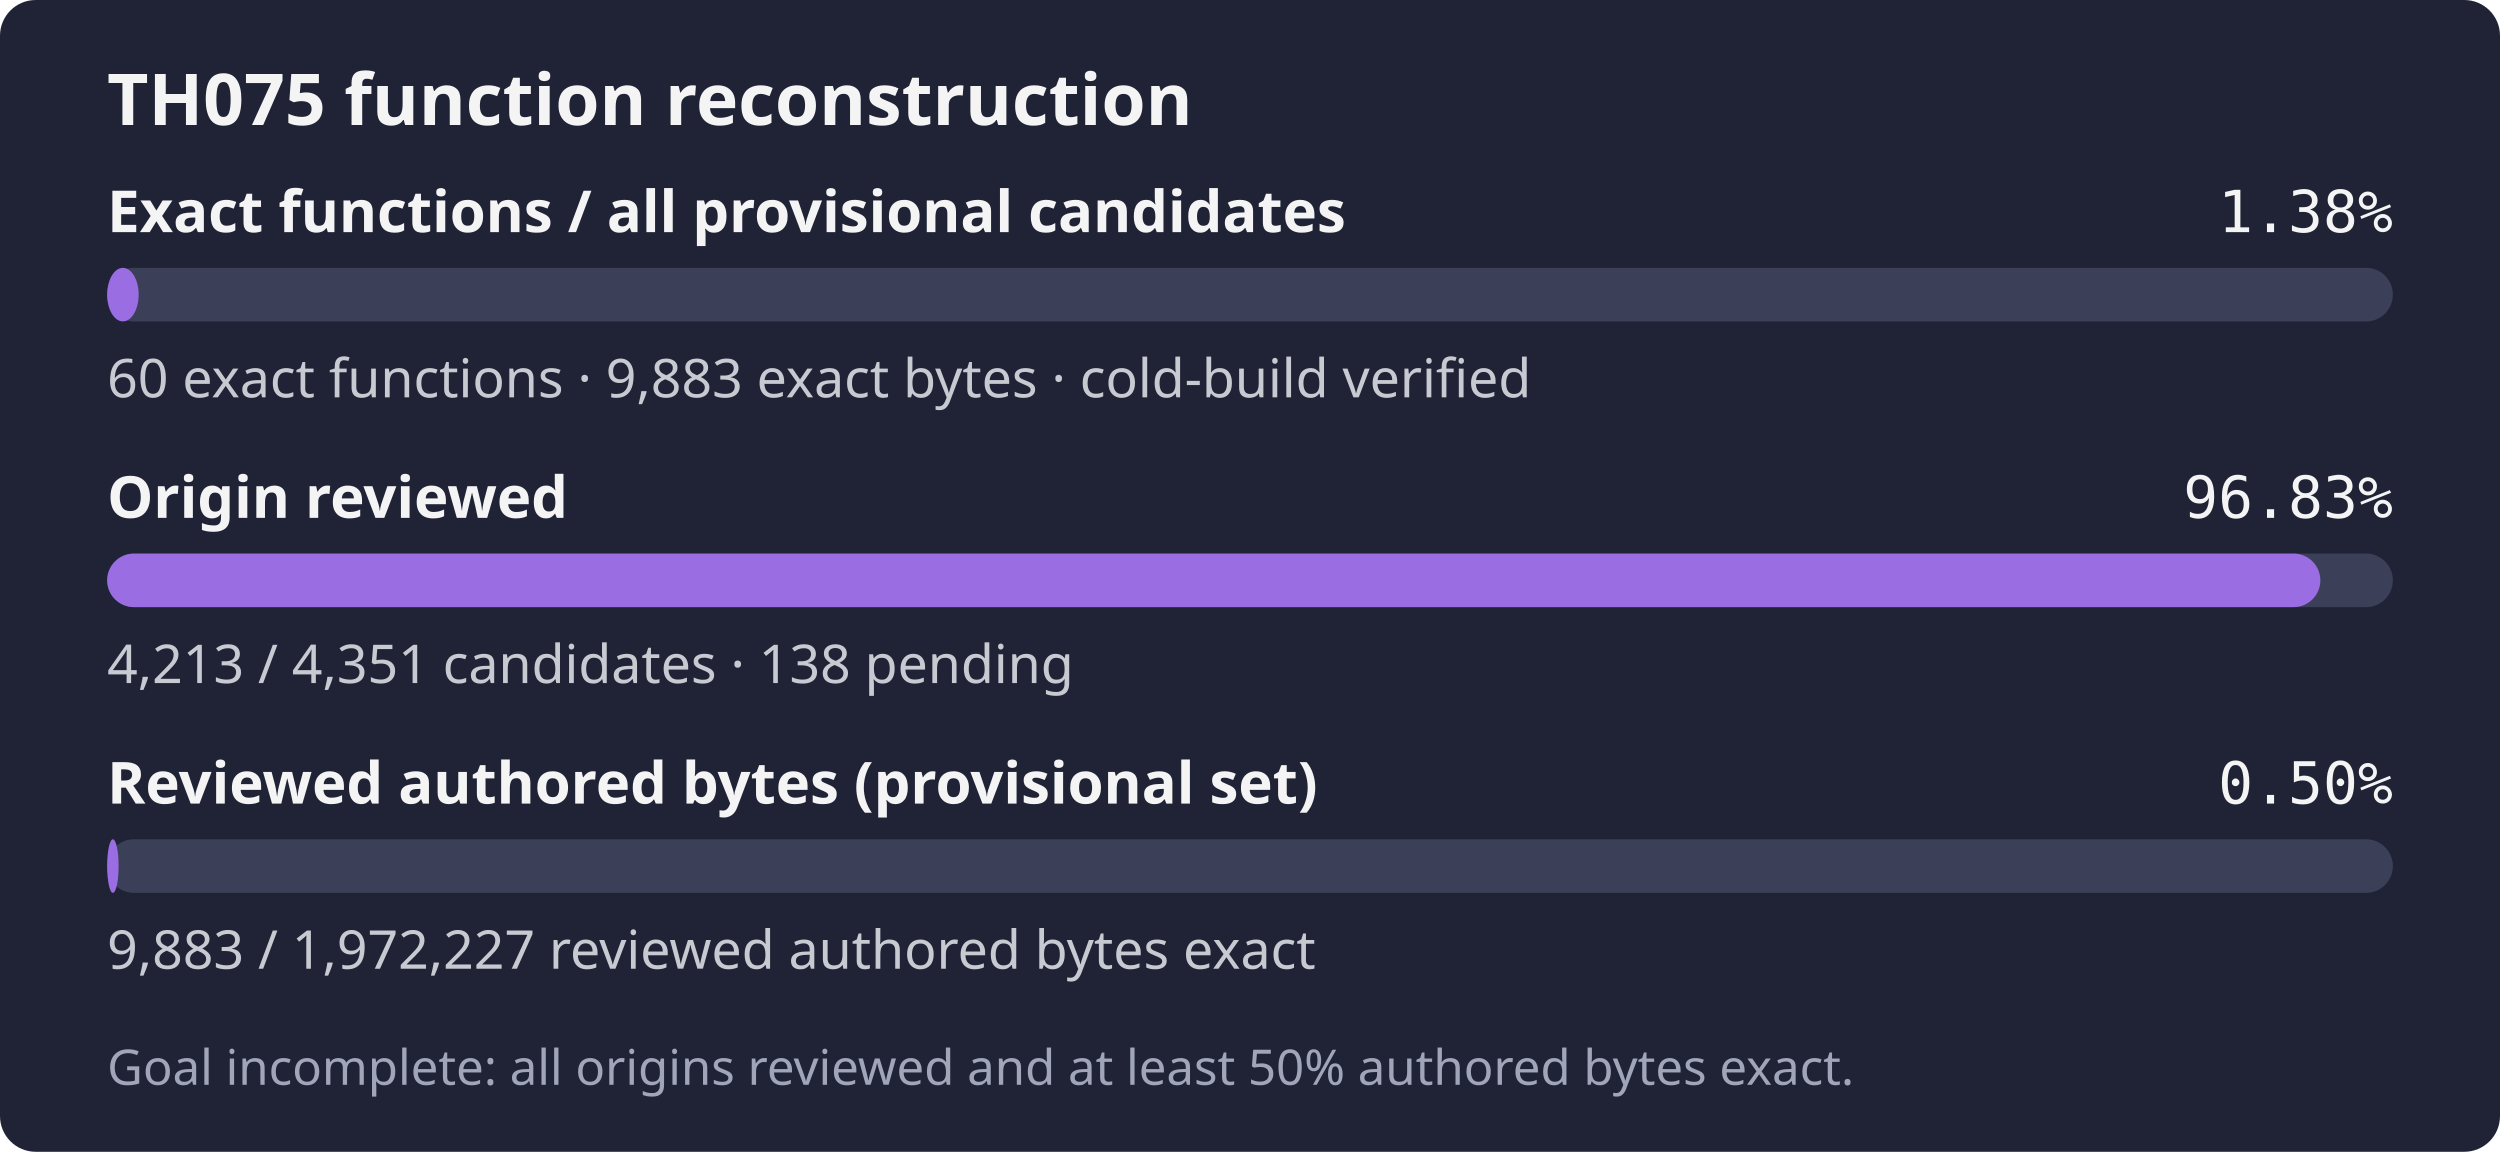
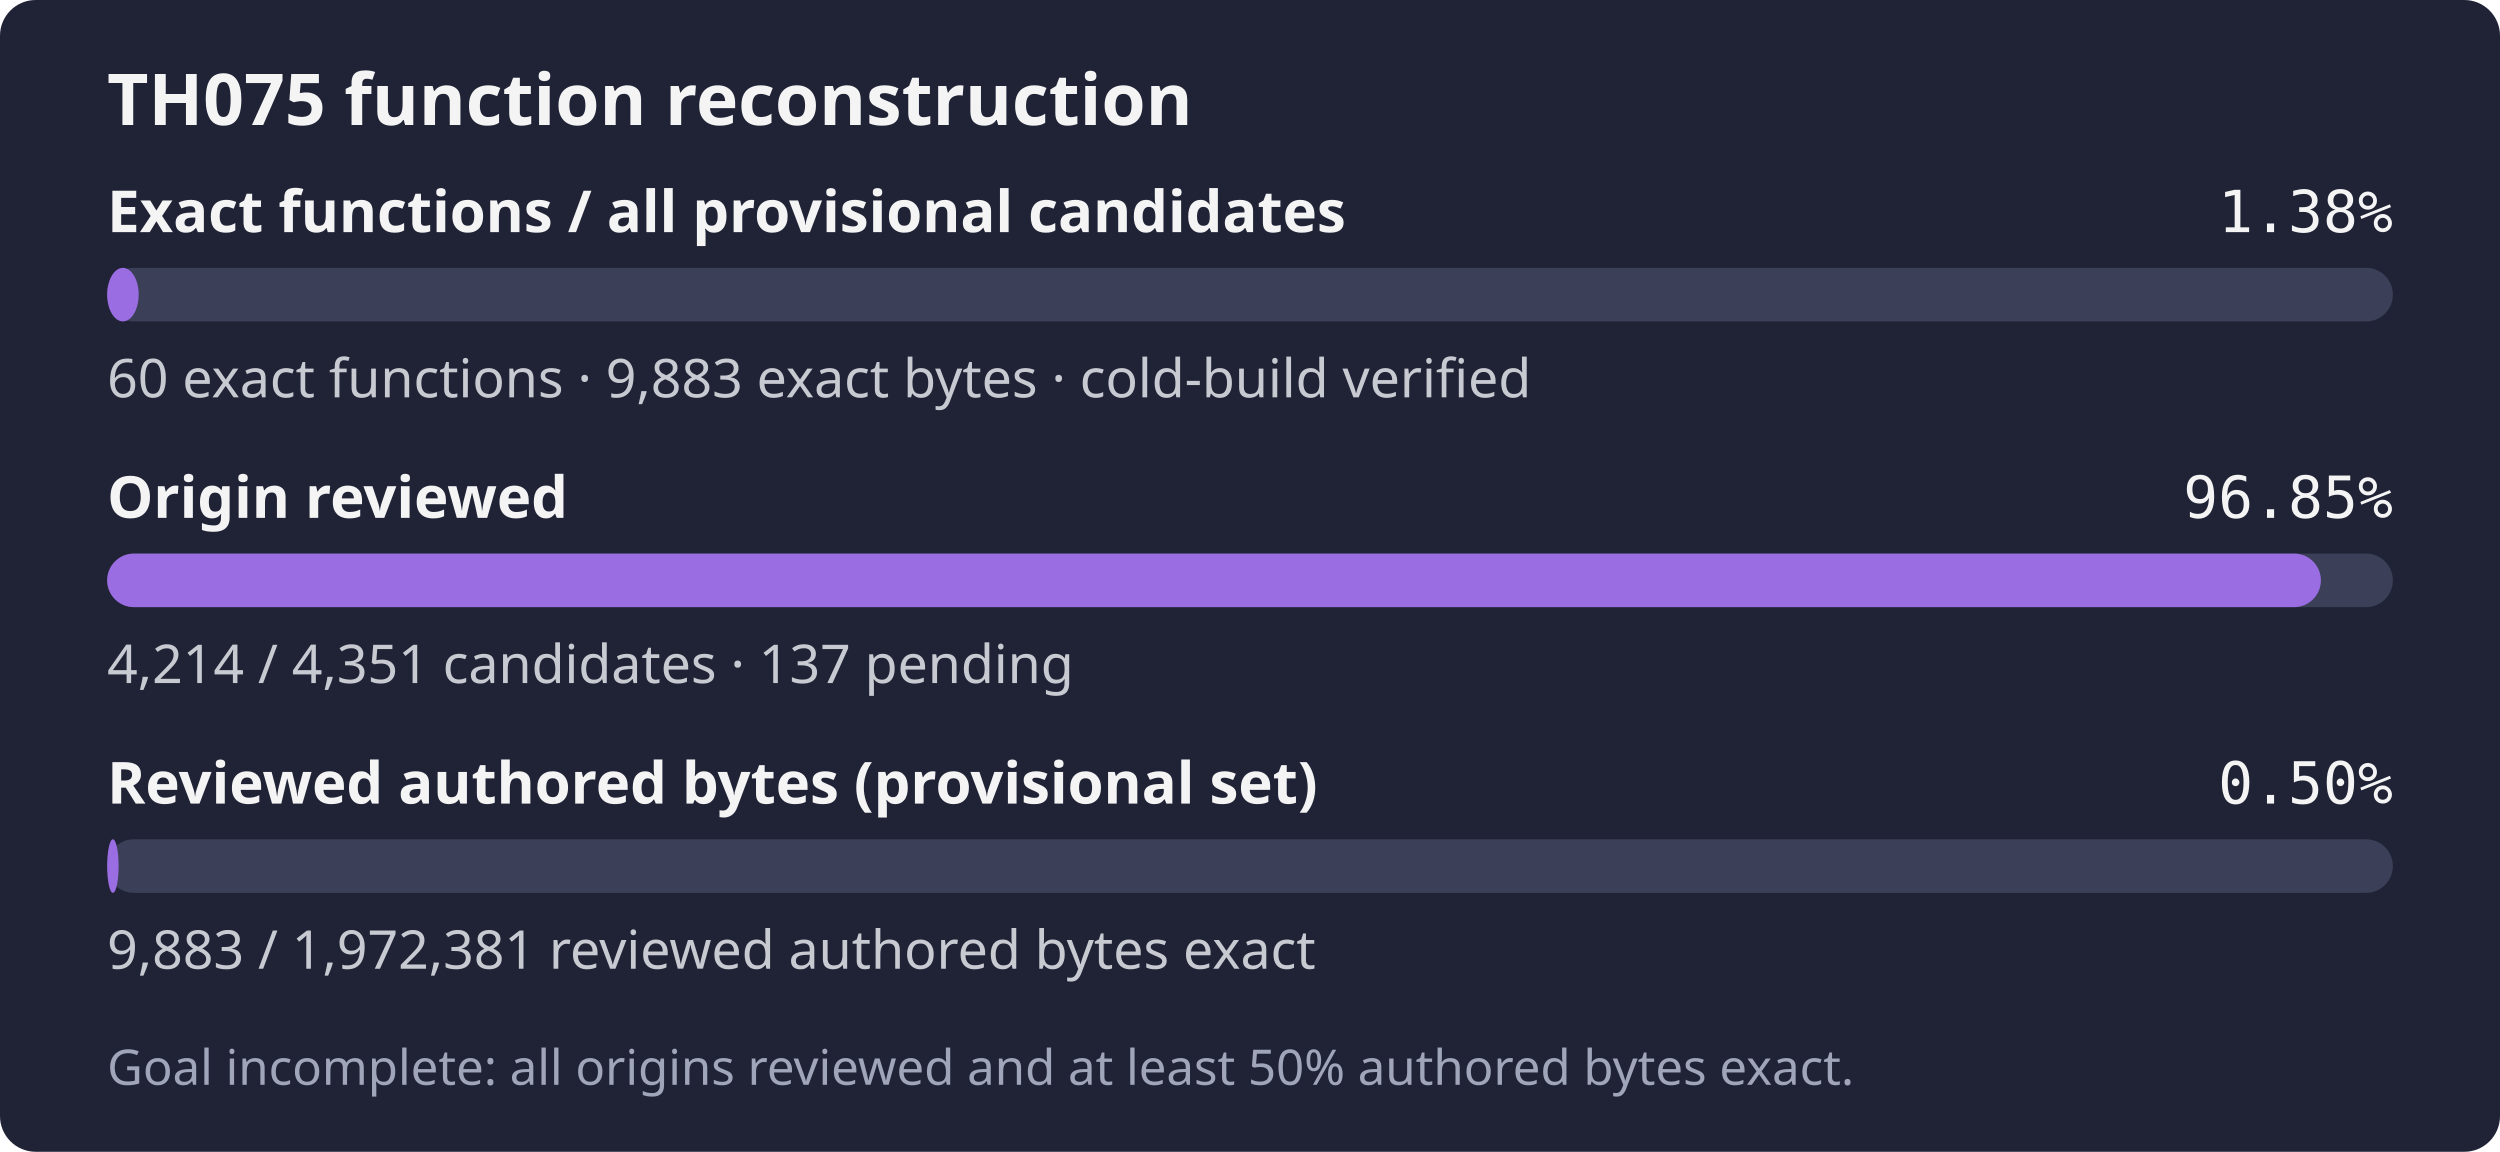
- <svg xmlns="http://www.w3.org/2000/svg" width="560" height="258" role="img" aria-label="TH075: 60 exact functions, 9,883 exact bytes; 4,213 of 4,351 candidates reviewed; Goal incomplete: all origins reviewed and at least 50% authored bytes exact.">
+ <svg xmlns="http://www.w3.org/2000/svg" width="560" height="258" role="img" aria-label="TH075: 60 exact functions, 9,883 exact bytes; 4,214 of 4,351 candidates reviewed; Goal incomplete: all origins reviewed and at least 50% authored bytes exact.">
  <rect width="560" height="258" rx="8" fill="#1f2335" />
  <text x="24" y="28" fill="#f4f4f5" font-family="sans-serif" font-size="16" font-weight="600">TH075 function reconstruction</text>
  <text x="24" y="52" fill="#f4f4f5" font-family="sans-serif" font-size="13" font-weight="600">Exact functions / all provisional candidates</text>
  <text x="536" y="52" fill="#f4f4f5" text-anchor="end" font-family="monospace" font-size="13">1.38%</text>
  <rect x="24" y="60" width="512" height="12" rx="6" fill="#3b4058" />
  <rect x="24" y="60" width="7.06" height="12" rx="6" fill="#9b6de3" />
  <text x="24" y="89" fill="#c8cad2" font-family="sans-serif" font-size="12">60 exact functions · 9,883 exact bytes · cold-build verified</text>
  <text x="24" y="116" fill="#f4f4f5" font-family="sans-serif" font-size="13" font-weight="600">Origin reviewed</text>
-   <text x="536" y="116" fill="#f4f4f5" text-anchor="end" font-family="monospace" font-size="13">96.83%</text>
+   <text x="536" y="116" fill="#f4f4f5" text-anchor="end" font-family="monospace" font-size="13">96.85%</text>
  <rect x="24" y="124" width="512" height="12" rx="6" fill="#3b4058" />
-   <rect x="24" y="124" width="495.76" height="12" rx="6" fill="#9b6de3" />
-   <text x="24" y="153" fill="#c8cad2" font-family="sans-serif" font-size="12">4,213 / 4,351 candidates · 138 pending</text>
+   <rect x="24" y="124" width="495.88" height="12" rx="6" fill="#9b6de3" />
+   <text x="24" y="153" fill="#c8cad2" font-family="sans-serif" font-size="12">4,214 / 4,351 candidates · 137 pending</text>
  <text x="24" y="180" fill="#f4f4f5" font-family="sans-serif" font-size="13" font-weight="600">Reviewed authored bytes (provisional set)</text>
  <text x="536" y="180" fill="#f4f4f5" text-anchor="end" font-family="monospace" font-size="13">0.50%</text>
  <rect x="24" y="188" width="512" height="12" rx="6" fill="#3b4058" />
  <rect x="24" y="188" width="2.57" height="12" rx="6" fill="#9b6de3" />
-   <text x="24" y="217" fill="#c8cad2" font-family="sans-serif" font-size="12">9,883 / 1,972,227 reviewed authored bytes exact</text>
+   <text x="24" y="217" fill="#c8cad2" font-family="sans-serif" font-size="12">9,883 / 1,972,381 reviewed authored bytes exact</text>
  <text x="24" y="243" fill="#a0a5ba" font-family="sans-serif" font-size="11">Goal incomplete: all origins reviewed and at least 50% authored bytes exact.</text>
</svg>
